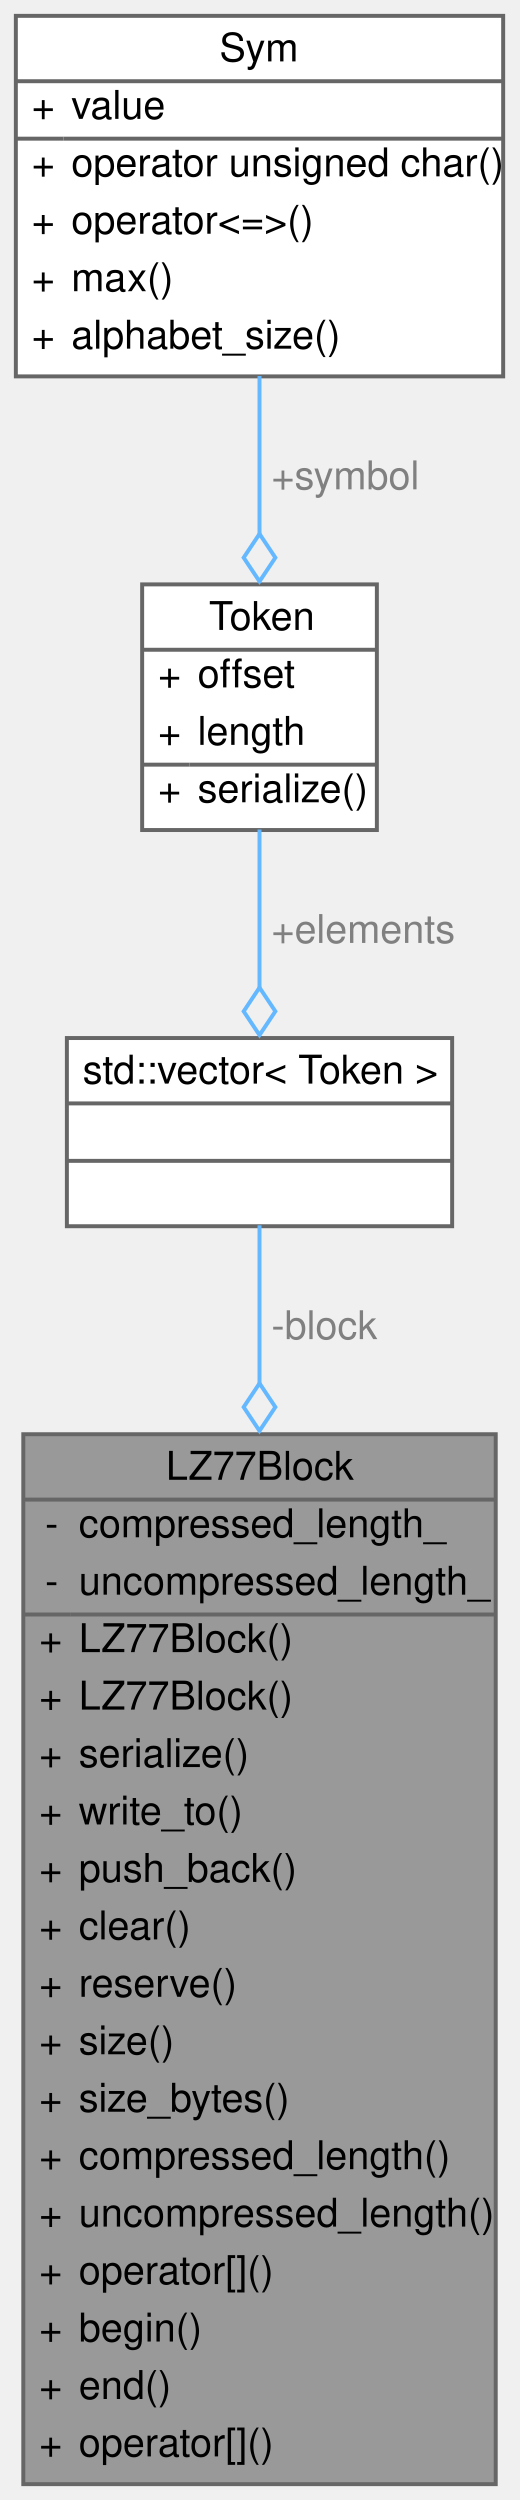
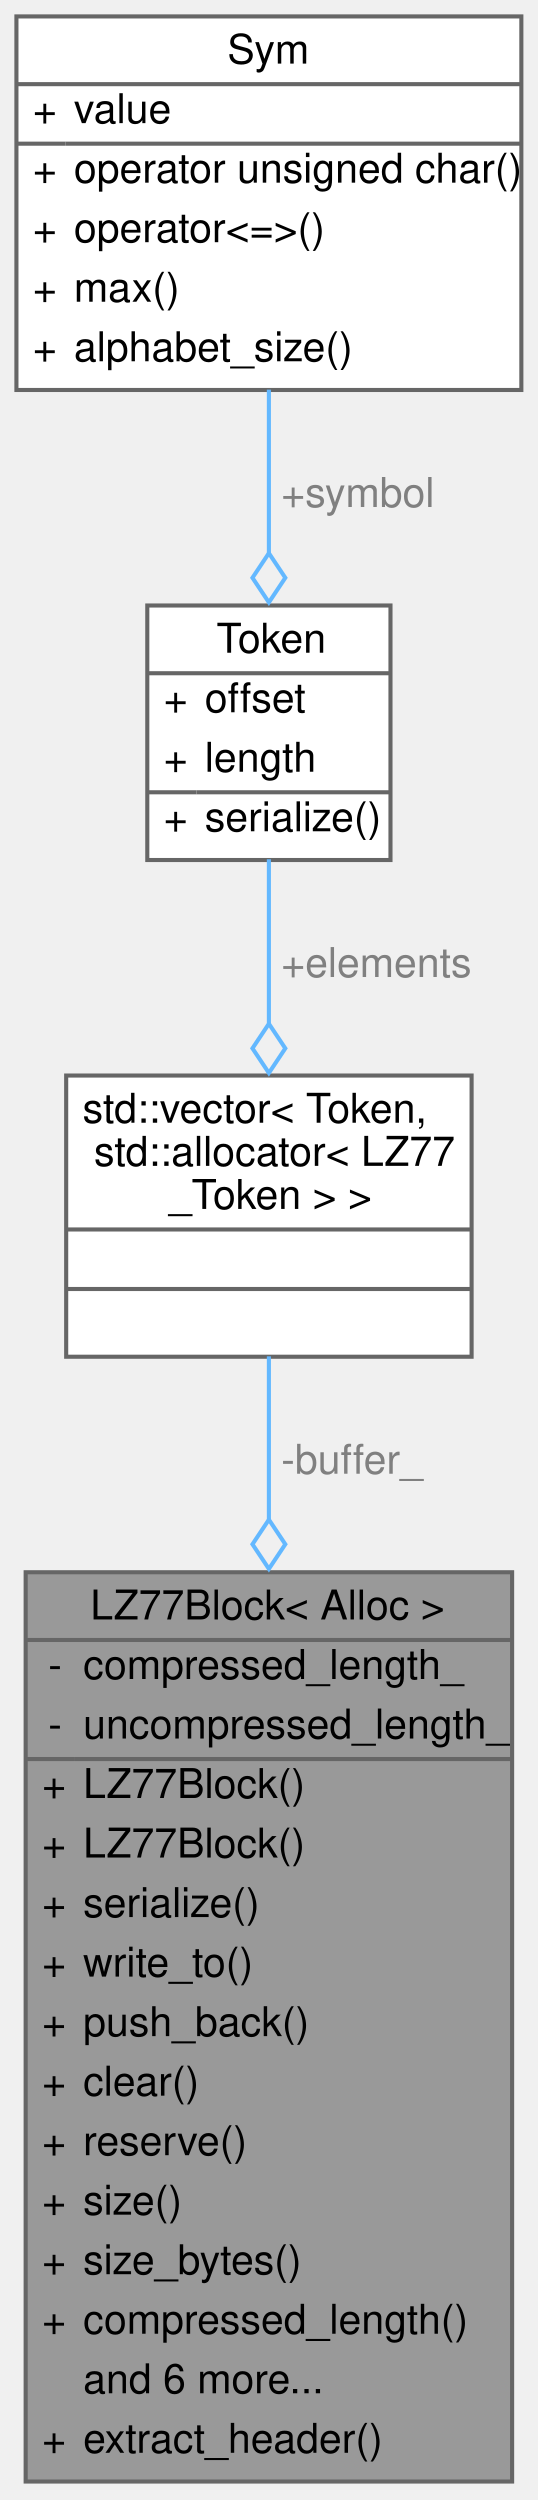
- <svg xmlns="http://www.w3.org/2000/svg" xmlns:xlink="http://www.w3.org/1999/xlink" width="131pt" height="631pt" viewBox="0.00 0.00 131.00 631.00">
-   <g id="graph0" class="graph" transform="scale(1 1) rotate(0) translate(4 627)">
+ <svg xmlns="http://www.w3.org/2000/svg" xmlns:xlink="http://www.w3.org/1999/xlink" width="131pt" height="609pt" viewBox="0.00 0.00 131.00 609.00">
+   <g id="graph0" class="graph" transform="scale(1 1) rotate(0) translate(4 604.5)">
    <g id="Node000001" class="node">
      <g id="a_Node000001">
        <a xlink:title="Represents a block of data encoded by LZ77.">
-           <polygon fill="#999999" stroke="none" points="121.12,-265 1.88,-265 1.88,0 121.12,0 121.12,-265" />
-           <text xml:space="preserve" text-anchor="start" x="37.88" y="-253.5" font-family="Helvetica,sans-Serif" font-size="10.00">LZ77Block</text>
-           <text xml:space="preserve" text-anchor="start" x="7.38" y="-239" font-family="Helvetica,sans-Serif" font-size="10.00">-</text>
-           <text xml:space="preserve" text-anchor="start" x="15.88" y="-239" font-family="Helvetica,sans-Serif" font-size="10.00">compressed_length_</text>
-           <text xml:space="preserve" text-anchor="start" x="7.38" y="-224.5" font-family="Helvetica,sans-Serif" font-size="10.00">-</text>
-           <text xml:space="preserve" text-anchor="start" x="15.88" y="-224.5" font-family="Helvetica,sans-Serif" font-size="10.00">uncompressed_length_</text>
-           <text xml:space="preserve" text-anchor="start" x="5.88" y="-210" font-family="Helvetica,sans-Serif" font-size="10.00">+</text>
-           <text xml:space="preserve" text-anchor="start" x="15.88" y="-210" font-family="Helvetica,sans-Serif" font-size="10.00">LZ77Block()</text>
-           <text xml:space="preserve" text-anchor="start" x="5.88" y="-195.5" font-family="Helvetica,sans-Serif" font-size="10.00">+</text>
-           <text xml:space="preserve" text-anchor="start" x="15.88" y="-195.5" font-family="Helvetica,sans-Serif" font-size="10.00">LZ77Block()</text>
-           <text xml:space="preserve" text-anchor="start" x="5.88" y="-181" font-family="Helvetica,sans-Serif" font-size="10.00">+</text>
-           <text xml:space="preserve" text-anchor="start" x="15.88" y="-181" font-family="Helvetica,sans-Serif" font-size="10.00">serialize()</text>
-           <text xml:space="preserve" text-anchor="start" x="5.88" y="-166.5" font-family="Helvetica,sans-Serif" font-size="10.00">+</text>
-           <text xml:space="preserve" text-anchor="start" x="15.88" y="-166.5" font-family="Helvetica,sans-Serif" font-size="10.00">write_to()</text>
-           <text xml:space="preserve" text-anchor="start" x="5.88" y="-152" font-family="Helvetica,sans-Serif" font-size="10.00">+</text>
-           <text xml:space="preserve" text-anchor="start" x="15.88" y="-152" font-family="Helvetica,sans-Serif" font-size="10.00">push_back()</text>
-           <text xml:space="preserve" text-anchor="start" x="5.88" y="-137.5" font-family="Helvetica,sans-Serif" font-size="10.00">+</text>
-           <text xml:space="preserve" text-anchor="start" x="15.88" y="-137.5" font-family="Helvetica,sans-Serif" font-size="10.00">clear()</text>
-           <text xml:space="preserve" text-anchor="start" x="5.88" y="-123" font-family="Helvetica,sans-Serif" font-size="10.00">+</text>
-           <text xml:space="preserve" text-anchor="start" x="15.88" y="-123" font-family="Helvetica,sans-Serif" font-size="10.00">reserve()</text>
-           <text xml:space="preserve" text-anchor="start" x="5.88" y="-108.5" font-family="Helvetica,sans-Serif" font-size="10.00">+</text>
-           <text xml:space="preserve" text-anchor="start" x="15.88" y="-108.5" font-family="Helvetica,sans-Serif" font-size="10.00">size()</text>
-           <text xml:space="preserve" text-anchor="start" x="5.88" y="-94" font-family="Helvetica,sans-Serif" font-size="10.00">+</text>
-           <text xml:space="preserve" text-anchor="start" x="15.88" y="-94" font-family="Helvetica,sans-Serif" font-size="10.00">size_bytes()</text>
-           <text xml:space="preserve" text-anchor="start" x="5.88" y="-79.5" font-family="Helvetica,sans-Serif" font-size="10.00">+</text>
-           <text xml:space="preserve" text-anchor="start" x="15.88" y="-79.5" font-family="Helvetica,sans-Serif" font-size="10.00">compressed_length()</text>
-           <text xml:space="preserve" text-anchor="start" x="5.88" y="-65" font-family="Helvetica,sans-Serif" font-size="10.00">+</text>
-           <text xml:space="preserve" text-anchor="start" x="15.88" y="-65" font-family="Helvetica,sans-Serif" font-size="10.00">uncompressed_length()</text>
-           <text xml:space="preserve" text-anchor="start" x="5.88" y="-50.5" font-family="Helvetica,sans-Serif" font-size="10.00">+</text>
-           <text xml:space="preserve" text-anchor="start" x="15.88" y="-50.5" font-family="Helvetica,sans-Serif" font-size="10.00">operator[]()</text>
-           <text xml:space="preserve" text-anchor="start" x="5.88" y="-36" font-family="Helvetica,sans-Serif" font-size="10.00">+</text>
-           <text xml:space="preserve" text-anchor="start" x="15.88" y="-36" font-family="Helvetica,sans-Serif" font-size="10.00">begin()</text>
-           <text xml:space="preserve" text-anchor="start" x="5.88" y="-21.5" font-family="Helvetica,sans-Serif" font-size="10.00">+</text>
-           <text xml:space="preserve" text-anchor="start" x="15.88" y="-21.5" font-family="Helvetica,sans-Serif" font-size="10.00">end()</text>
-           <text xml:space="preserve" text-anchor="start" x="5.88" y="-7" font-family="Helvetica,sans-Serif" font-size="10.00">+</text>
-           <text xml:space="preserve" text-anchor="start" x="15.88" y="-7" font-family="Helvetica,sans-Serif" font-size="10.00">operator[]()</text>
-           <polygon fill="#666666" stroke="#666666" points="1.88,-248.5 1.88,-248.5 121.12,-248.5 121.12,-248.5 1.88,-248.5" />
-           <polygon fill="#666666" stroke="#666666" points="1.88,-219.5 1.88,-219.5 13.88,-219.5 13.88,-219.5 1.88,-219.5" />
-           <polygon fill="#666666" stroke="#666666" points="13.88,-219.5 13.88,-219.5 121.12,-219.5 121.12,-219.5 13.88,-219.5" />
-           <polygon fill="none" stroke="#666666" points="1.88,0 1.88,-265 121.12,-265 121.12,0 1.88,0" />
+           <polygon fill="#999999" stroke="none" points="120.75,-221.5 2.25,-221.5 2.25,0 120.75,0 120.75,-221.5" />
+           <text xml:space="preserve" text-anchor="start" x="18" y="-210" font-family="Helvetica,sans-Serif" font-size="10.00">LZ77Block&lt; Alloc &gt;</text>
+           <text xml:space="preserve" text-anchor="start" x="7.75" y="-195.5" font-family="Helvetica,sans-Serif" font-size="10.00">-</text>
+           <text xml:space="preserve" text-anchor="start" x="16.25" y="-195.5" font-family="Helvetica,sans-Serif" font-size="10.00">compressed_length_</text>
+           <text xml:space="preserve" text-anchor="start" x="7.75" y="-181" font-family="Helvetica,sans-Serif" font-size="10.00">-</text>
+           <text xml:space="preserve" text-anchor="start" x="16.25" y="-181" font-family="Helvetica,sans-Serif" font-size="10.00">uncompressed_length_</text>
+           <text xml:space="preserve" text-anchor="start" x="6.25" y="-166.5" font-family="Helvetica,sans-Serif" font-size="10.00">+</text>
+           <text xml:space="preserve" text-anchor="start" x="16.25" y="-166.5" font-family="Helvetica,sans-Serif" font-size="10.00">LZ77Block()</text>
+           <text xml:space="preserve" text-anchor="start" x="6.25" y="-152" font-family="Helvetica,sans-Serif" font-size="10.00">+</text>
+           <text xml:space="preserve" text-anchor="start" x="16.25" y="-152" font-family="Helvetica,sans-Serif" font-size="10.00">LZ77Block()</text>
+           <text xml:space="preserve" text-anchor="start" x="6.25" y="-137.5" font-family="Helvetica,sans-Serif" font-size="10.00">+</text>
+           <text xml:space="preserve" text-anchor="start" x="16.25" y="-137.5" font-family="Helvetica,sans-Serif" font-size="10.00">serialize()</text>
+           <text xml:space="preserve" text-anchor="start" x="6.25" y="-123" font-family="Helvetica,sans-Serif" font-size="10.00">+</text>
+           <text xml:space="preserve" text-anchor="start" x="16.25" y="-123" font-family="Helvetica,sans-Serif" font-size="10.00">write_to()</text>
+           <text xml:space="preserve" text-anchor="start" x="6.25" y="-108.5" font-family="Helvetica,sans-Serif" font-size="10.00">+</text>
+           <text xml:space="preserve" text-anchor="start" x="16.25" y="-108.5" font-family="Helvetica,sans-Serif" font-size="10.00">push_back()</text>
+           <text xml:space="preserve" text-anchor="start" x="6.25" y="-94" font-family="Helvetica,sans-Serif" font-size="10.00">+</text>
+           <text xml:space="preserve" text-anchor="start" x="16.25" y="-94" font-family="Helvetica,sans-Serif" font-size="10.00">clear()</text>
+           <text xml:space="preserve" text-anchor="start" x="6.25" y="-79.5" font-family="Helvetica,sans-Serif" font-size="10.00">+</text>
+           <text xml:space="preserve" text-anchor="start" x="16.25" y="-79.5" font-family="Helvetica,sans-Serif" font-size="10.00">reserve()</text>
+           <text xml:space="preserve" text-anchor="start" x="6.25" y="-65" font-family="Helvetica,sans-Serif" font-size="10.00">+</text>
+           <text xml:space="preserve" text-anchor="start" x="16.25" y="-65" font-family="Helvetica,sans-Serif" font-size="10.00">size()</text>
+           <text xml:space="preserve" text-anchor="start" x="6.25" y="-50.5" font-family="Helvetica,sans-Serif" font-size="10.00">+</text>
+           <text xml:space="preserve" text-anchor="start" x="16.25" y="-50.5" font-family="Helvetica,sans-Serif" font-size="10.00">size_bytes()</text>
+           <text xml:space="preserve" text-anchor="start" x="6.25" y="-36" font-family="Helvetica,sans-Serif" font-size="10.00">+</text>
+           <text xml:space="preserve" text-anchor="start" x="16.25" y="-36" font-family="Helvetica,sans-Serif" font-size="10.00">compressed_length()</text>
+           <text xml:space="preserve" text-anchor="start" x="16.25" y="-21.5" font-family="Helvetica,sans-Serif" font-size="10.00">and 6 more...</text>
+           <text xml:space="preserve" text-anchor="start" x="6.25" y="-7" font-family="Helvetica,sans-Serif" font-size="10.00">+</text>
+           <text xml:space="preserve" text-anchor="start" x="16.25" y="-7" font-family="Helvetica,sans-Serif" font-size="10.00">extract_header()</text>
+           <polygon fill="#666666" stroke="#666666" points="2.25,-205 2.25,-205 120.75,-205 120.75,-205 2.25,-205" />
+           <polygon fill="#666666" stroke="#666666" points="2.25,-176 2.25,-176 14.25,-176 14.25,-176 2.25,-176" />
+           <polygon fill="#666666" stroke="#666666" points="14.25,-176 14.25,-176 120.75,-176 120.75,-176 14.25,-176" />
+           <polygon fill="none" stroke="#666666" points="2.25,0 2.25,-221.5 120.75,-221.5 120.75,0 2.25,0" />
        </a>
      </g>
    </g>
    <g id="Node000002" class="node">
      <g id="a_Node000002">
        <a xlink:title=" ">
-           <polygon fill="white" stroke="none" points="110.12,-365 12.88,-365 12.88,-317.5 110.12,-317.5 110.12,-365" />
-           <text xml:space="preserve" text-anchor="start" x="16.88" y="-353.5" font-family="Helvetica,sans-Serif" font-size="10.00">std::vector&lt; Token &gt;</text>
-           <text xml:space="preserve" text-anchor="start" x="60" y="-339" font-family="Helvetica,sans-Serif" font-size="10.00"> </text>
-           <text xml:space="preserve" text-anchor="start" x="60" y="-324.5" font-family="Helvetica,sans-Serif" font-size="10.00"> </text>
-           <polygon fill="#666666" stroke="#666666" points="12.88,-348.5 12.88,-348.5 110.12,-348.5 110.12,-348.5 12.88,-348.5" />
-           <polygon fill="#666666" stroke="#666666" points="12.88,-334 12.88,-334 110.12,-334 110.12,-334 12.88,-334" />
-           <polygon fill="none" stroke="#666666" points="12.88,-317.5 12.88,-365 110.12,-365 110.12,-317.5 12.88,-317.5" />
+           <polygon fill="white" stroke="none" points="110.88,-342.5 12.12,-342.5 12.12,-274 110.88,-274 110.88,-342.5" />
+           <text xml:space="preserve" text-anchor="start" x="16.12" y="-331" font-family="Helvetica,sans-Serif" font-size="10.00">std::vector&lt; Token,</text>
+           <text xml:space="preserve" text-anchor="start" x="16.12" y="-320.5" font-family="Helvetica,sans-Serif" font-size="10.00"> std::allocator&lt; LZ77</text>
+           <text xml:space="preserve" text-anchor="start" x="37.12" y="-310" font-family="Helvetica,sans-Serif" font-size="10.00">_Token &gt; &gt;</text>
+           <text xml:space="preserve" text-anchor="start" x="60" y="-295.5" font-family="Helvetica,sans-Serif" font-size="10.00"> </text>
+           <text xml:space="preserve" text-anchor="start" x="60" y="-281" font-family="Helvetica,sans-Serif" font-size="10.00"> </text>
+           <polygon fill="#666666" stroke="#666666" points="12.12,-305 12.12,-305 110.88,-305 110.88,-305 12.12,-305" />
+           <polygon fill="#666666" stroke="#666666" points="12.12,-290.5 12.12,-290.5 110.88,-290.5 110.88,-290.5 12.12,-290.5" />
+           <polygon fill="none" stroke="#666666" points="12.12,-274 12.12,-342.5 110.88,-342.5 110.88,-274 12.12,-274" />
        </a>
      </g>
    </g>
    <g id="edge1_Node000001_Node000002" class="edge">
      <g id="a_edge1_Node000001_Node000002">
        <a xlink:title=" ">
-           <path fill="none" stroke="#63b8ff" d="M61.5,-317.73C61.5,-306.91 61.5,-292.95 61.5,-277.56" />
-           <polygon fill="none" stroke="#63b8ff" points="61.5,-277.85 57.5,-271.85 61.5,-265.85 65.5,-271.85 61.5,-277.85" />
+           <path fill="none" stroke="#63b8ff" d="M61.5,-274.09C61.5,-262.54 61.5,-248.82 61.5,-234.33" />
+           <polygon fill="none" stroke="#63b8ff" points="61.5,-234.32 57.5,-228.32 61.5,-222.32 65.5,-228.32 61.5,-234.32" />
        </a>
      </g>
-       <text xml:space="preserve" text-anchor="start" x="64.5" y="-289" font-family="Helvetica,sans-Serif" font-size="10.00" fill="grey">-block</text>
+       <text xml:space="preserve" text-anchor="start" x="64.5" y="-245.5" font-family="Helvetica,sans-Serif" font-size="10.00" fill="grey">-buffer_</text>
    </g>
    <g id="Node000003" class="node">
      <g id="a_Node000003">
        <a xlink:href="structToken.html" target="_top" xlink:title="This is the type LZ77 will output.">
-           <polygon fill="white" stroke="none" points="91.12,-479.5 31.88,-479.5 31.88,-417.5 91.12,-417.5 91.12,-479.5" />
-           <text xml:space="preserve" text-anchor="start" x="48.75" y="-468" font-family="Helvetica,sans-Serif" font-size="10.00">Token</text>
-           <text xml:space="preserve" text-anchor="start" x="35.88" y="-453.5" font-family="Helvetica,sans-Serif" font-size="10.00">+</text>
-           <text xml:space="preserve" text-anchor="start" x="45.88" y="-453.5" font-family="Helvetica,sans-Serif" font-size="10.00">offset</text>
-           <text xml:space="preserve" text-anchor="start" x="35.88" y="-439" font-family="Helvetica,sans-Serif" font-size="10.00">+</text>
-           <text xml:space="preserve" text-anchor="start" x="45.88" y="-439" font-family="Helvetica,sans-Serif" font-size="10.00">length</text>
-           <text xml:space="preserve" text-anchor="start" x="35.88" y="-424.5" font-family="Helvetica,sans-Serif" font-size="10.00">+</text>
-           <text xml:space="preserve" text-anchor="start" x="45.88" y="-424.5" font-family="Helvetica,sans-Serif" font-size="10.00">serialize()</text>
-           <polygon fill="#666666" stroke="#666666" points="31.88,-463 31.88,-463 91.12,-463 91.12,-463 31.88,-463" />
-           <polygon fill="#666666" stroke="#666666" points="31.88,-434 31.88,-434 43.88,-434 43.88,-434 31.88,-434" />
-           <polygon fill="#666666" stroke="#666666" points="43.88,-434 43.88,-434 91.12,-434 91.12,-434 43.88,-434" />
-           <polygon fill="none" stroke="#666666" points="31.88,-417.5 31.88,-479.5 91.12,-479.5 91.12,-417.5 31.88,-417.5" />
+           <polygon fill="white" stroke="none" points="91.12,-457 31.88,-457 31.88,-395 91.12,-395 91.12,-457" />
+           <text xml:space="preserve" text-anchor="start" x="48.75" y="-445.5" font-family="Helvetica,sans-Serif" font-size="10.00">Token</text>
+           <text xml:space="preserve" text-anchor="start" x="35.88" y="-431" font-family="Helvetica,sans-Serif" font-size="10.00">+</text>
+           <text xml:space="preserve" text-anchor="start" x="45.88" y="-431" font-family="Helvetica,sans-Serif" font-size="10.00">offset</text>
+           <text xml:space="preserve" text-anchor="start" x="35.88" y="-416.5" font-family="Helvetica,sans-Serif" font-size="10.00">+</text>
+           <text xml:space="preserve" text-anchor="start" x="45.88" y="-416.5" font-family="Helvetica,sans-Serif" font-size="10.00">length</text>
+           <text xml:space="preserve" text-anchor="start" x="35.88" y="-402" font-family="Helvetica,sans-Serif" font-size="10.00">+</text>
+           <text xml:space="preserve" text-anchor="start" x="45.88" y="-402" font-family="Helvetica,sans-Serif" font-size="10.00">serialize()</text>
+           <polygon fill="#666666" stroke="#666666" points="31.88,-440.5 31.88,-440.5 91.12,-440.5 91.12,-440.5 31.88,-440.5" />
+           <polygon fill="#666666" stroke="#666666" points="31.88,-411.5 31.88,-411.5 43.88,-411.5 43.88,-411.5 31.88,-411.5" />
+           <polygon fill="#666666" stroke="#666666" points="43.88,-411.5 43.88,-411.5 91.12,-411.5 91.12,-411.5 43.88,-411.5" />
+           <polygon fill="none" stroke="#666666" points="31.88,-395 31.88,-457 91.12,-457 91.12,-395 31.88,-395" />
        </a>
      </g>
    </g>
    <g id="edge2_Node000002_Node000003" class="edge">
      <g id="a_edge2_Node000002_Node000003">
        <a xlink:title=" ">
-           <path fill="none" stroke="#63b8ff" d="M61.5,-417.62C61.5,-405.17 61.5,-390.62 61.5,-377.64" />
-           <polygon fill="none" stroke="#63b8ff" points="61.5,-377.74 57.5,-371.74 61.5,-365.74 65.5,-371.74 61.5,-377.74" />
+           <path fill="none" stroke="#63b8ff" d="M61.5,-395.19C61.5,-383.03 61.5,-368.7 61.5,-355.25" />
+           <polygon fill="none" stroke="#63b8ff" points="61.5,-355.12 57.5,-349.12 61.5,-343.12 65.5,-349.12 61.5,-355.12" />
        </a>
      </g>
-       <text xml:space="preserve" text-anchor="start" x="64.5" y="-389" font-family="Helvetica,sans-Serif" font-size="10.00" fill="grey">+elements</text>
+       <text xml:space="preserve" text-anchor="start" x="64.5" y="-366.5" font-family="Helvetica,sans-Serif" font-size="10.00" fill="grey">+elements</text>
    </g>
    <g id="Node000004" class="node">
      <g id="a_Node000004">
        <a xlink:href="structSym.html" target="_top" xlink:title=" ">
-           <polygon fill="white" stroke="none" points="123,-623 0,-623 0,-532 123,-532 123,-623" />
-           <text xml:space="preserve" text-anchor="start" x="51.38" y="-611.5" font-family="Helvetica,sans-Serif" font-size="10.00">Sym</text>
-           <text xml:space="preserve" text-anchor="start" x="4" y="-597" font-family="Helvetica,sans-Serif" font-size="10.00">+</text>
-           <text xml:space="preserve" text-anchor="start" x="14" y="-597" font-family="Helvetica,sans-Serif" font-size="10.00">value</text>
-           <text xml:space="preserve" text-anchor="start" x="4" y="-582.5" font-family="Helvetica,sans-Serif" font-size="10.00">+</text>
-           <text xml:space="preserve" text-anchor="start" x="14" y="-582.5" font-family="Helvetica,sans-Serif" font-size="10.00">operator unsigned char()</text>
-           <text xml:space="preserve" text-anchor="start" x="4" y="-568" font-family="Helvetica,sans-Serif" font-size="10.00">+</text>
-           <text xml:space="preserve" text-anchor="start" x="14" y="-568" font-family="Helvetica,sans-Serif" font-size="10.00">operator&lt;=&gt;()</text>
-           <text xml:space="preserve" text-anchor="start" x="4" y="-553.5" font-family="Helvetica,sans-Serif" font-size="10.00">+</text>
-           <text xml:space="preserve" text-anchor="start" x="14" y="-553.5" font-family="Helvetica,sans-Serif" font-size="10.00">max()</text>
-           <text xml:space="preserve" text-anchor="start" x="4" y="-539" font-family="Helvetica,sans-Serif" font-size="10.00">+</text>
-           <text xml:space="preserve" text-anchor="start" x="14" y="-539" font-family="Helvetica,sans-Serif" font-size="10.00">alphabet_size()</text>
-           <polygon fill="#666666" stroke="#666666" points="0,-606.5 0,-606.5 123,-606.5 123,-606.5 0,-606.5" />
-           <polygon fill="#666666" stroke="#666666" points="0,-592 0,-592 12,-592 12,-592 0,-592" />
-           <polygon fill="#666666" stroke="#666666" points="12,-592 12,-592 123,-592 123,-592 12,-592" />
-           <polygon fill="none" stroke="#666666" points="0,-532 0,-623 123,-623 123,-532 0,-532" />
+           <polygon fill="white" stroke="none" points="123,-600.5 0,-600.5 0,-509.5 123,-509.5 123,-600.5" />
+           <text xml:space="preserve" text-anchor="start" x="51.38" y="-589" font-family="Helvetica,sans-Serif" font-size="10.00">Sym</text>
+           <text xml:space="preserve" text-anchor="start" x="4" y="-574.5" font-family="Helvetica,sans-Serif" font-size="10.00">+</text>
+           <text xml:space="preserve" text-anchor="start" x="14" y="-574.5" font-family="Helvetica,sans-Serif" font-size="10.00">value</text>
+           <text xml:space="preserve" text-anchor="start" x="4" y="-560" font-family="Helvetica,sans-Serif" font-size="10.00">+</text>
+           <text xml:space="preserve" text-anchor="start" x="14" y="-560" font-family="Helvetica,sans-Serif" font-size="10.00">operator unsigned char()</text>
+           <text xml:space="preserve" text-anchor="start" x="4" y="-545.5" font-family="Helvetica,sans-Serif" font-size="10.00">+</text>
+           <text xml:space="preserve" text-anchor="start" x="14" y="-545.5" font-family="Helvetica,sans-Serif" font-size="10.00">operator&lt;=&gt;()</text>
+           <text xml:space="preserve" text-anchor="start" x="4" y="-531" font-family="Helvetica,sans-Serif" font-size="10.00">+</text>
+           <text xml:space="preserve" text-anchor="start" x="14" y="-531" font-family="Helvetica,sans-Serif" font-size="10.00">max()</text>
+           <text xml:space="preserve" text-anchor="start" x="4" y="-516.5" font-family="Helvetica,sans-Serif" font-size="10.00">+</text>
+           <text xml:space="preserve" text-anchor="start" x="14" y="-516.5" font-family="Helvetica,sans-Serif" font-size="10.00">alphabet_size()</text>
+           <polygon fill="#666666" stroke="#666666" points="0,-584 0,-584 123,-584 123,-584 0,-584" />
+           <polygon fill="#666666" stroke="#666666" points="0,-569.5 0,-569.5 12,-569.5 12,-569.5 0,-569.5" />
+           <polygon fill="#666666" stroke="#666666" points="12,-569.5 12,-569.5 123,-569.5 123,-569.5 12,-569.5" />
+           <polygon fill="none" stroke="#666666" points="0,-509.5 0,-600.5 123,-600.5 123,-509.5 0,-509.5" />
        </a>
      </g>
    </g>
    <g id="edge3_Node000003_Node000004" class="edge">
      <g id="a_edge3_Node000003_Node000004">
        <a xlink:title=" ">
-           <path fill="none" stroke="#63b8ff" d="M61.5,-532.08C61.5,-519.13 61.5,-505.01 61.5,-492.16" />
-           <polygon fill="none" stroke="#63b8ff" points="61.5,-492.25 57.5,-486.25 61.5,-480.25 65.5,-486.25 61.5,-492.25" />
+           <path fill="none" stroke="#63b8ff" d="M61.5,-509.58C61.5,-496.63 61.5,-482.51 61.5,-469.66" />
+           <polygon fill="none" stroke="#63b8ff" points="61.5,-469.75 57.5,-463.75 61.5,-457.75 65.5,-463.75 61.5,-469.75" />
        </a>
      </g>
-       <text xml:space="preserve" text-anchor="start" x="64.5" y="-503.5" font-family="Helvetica,sans-Serif" font-size="10.00" fill="grey">+symbol</text>
+       <text xml:space="preserve" text-anchor="start" x="64.5" y="-481" font-family="Helvetica,sans-Serif" font-size="10.00" fill="grey">+symbol</text>
    </g>
  </g>
</svg>
